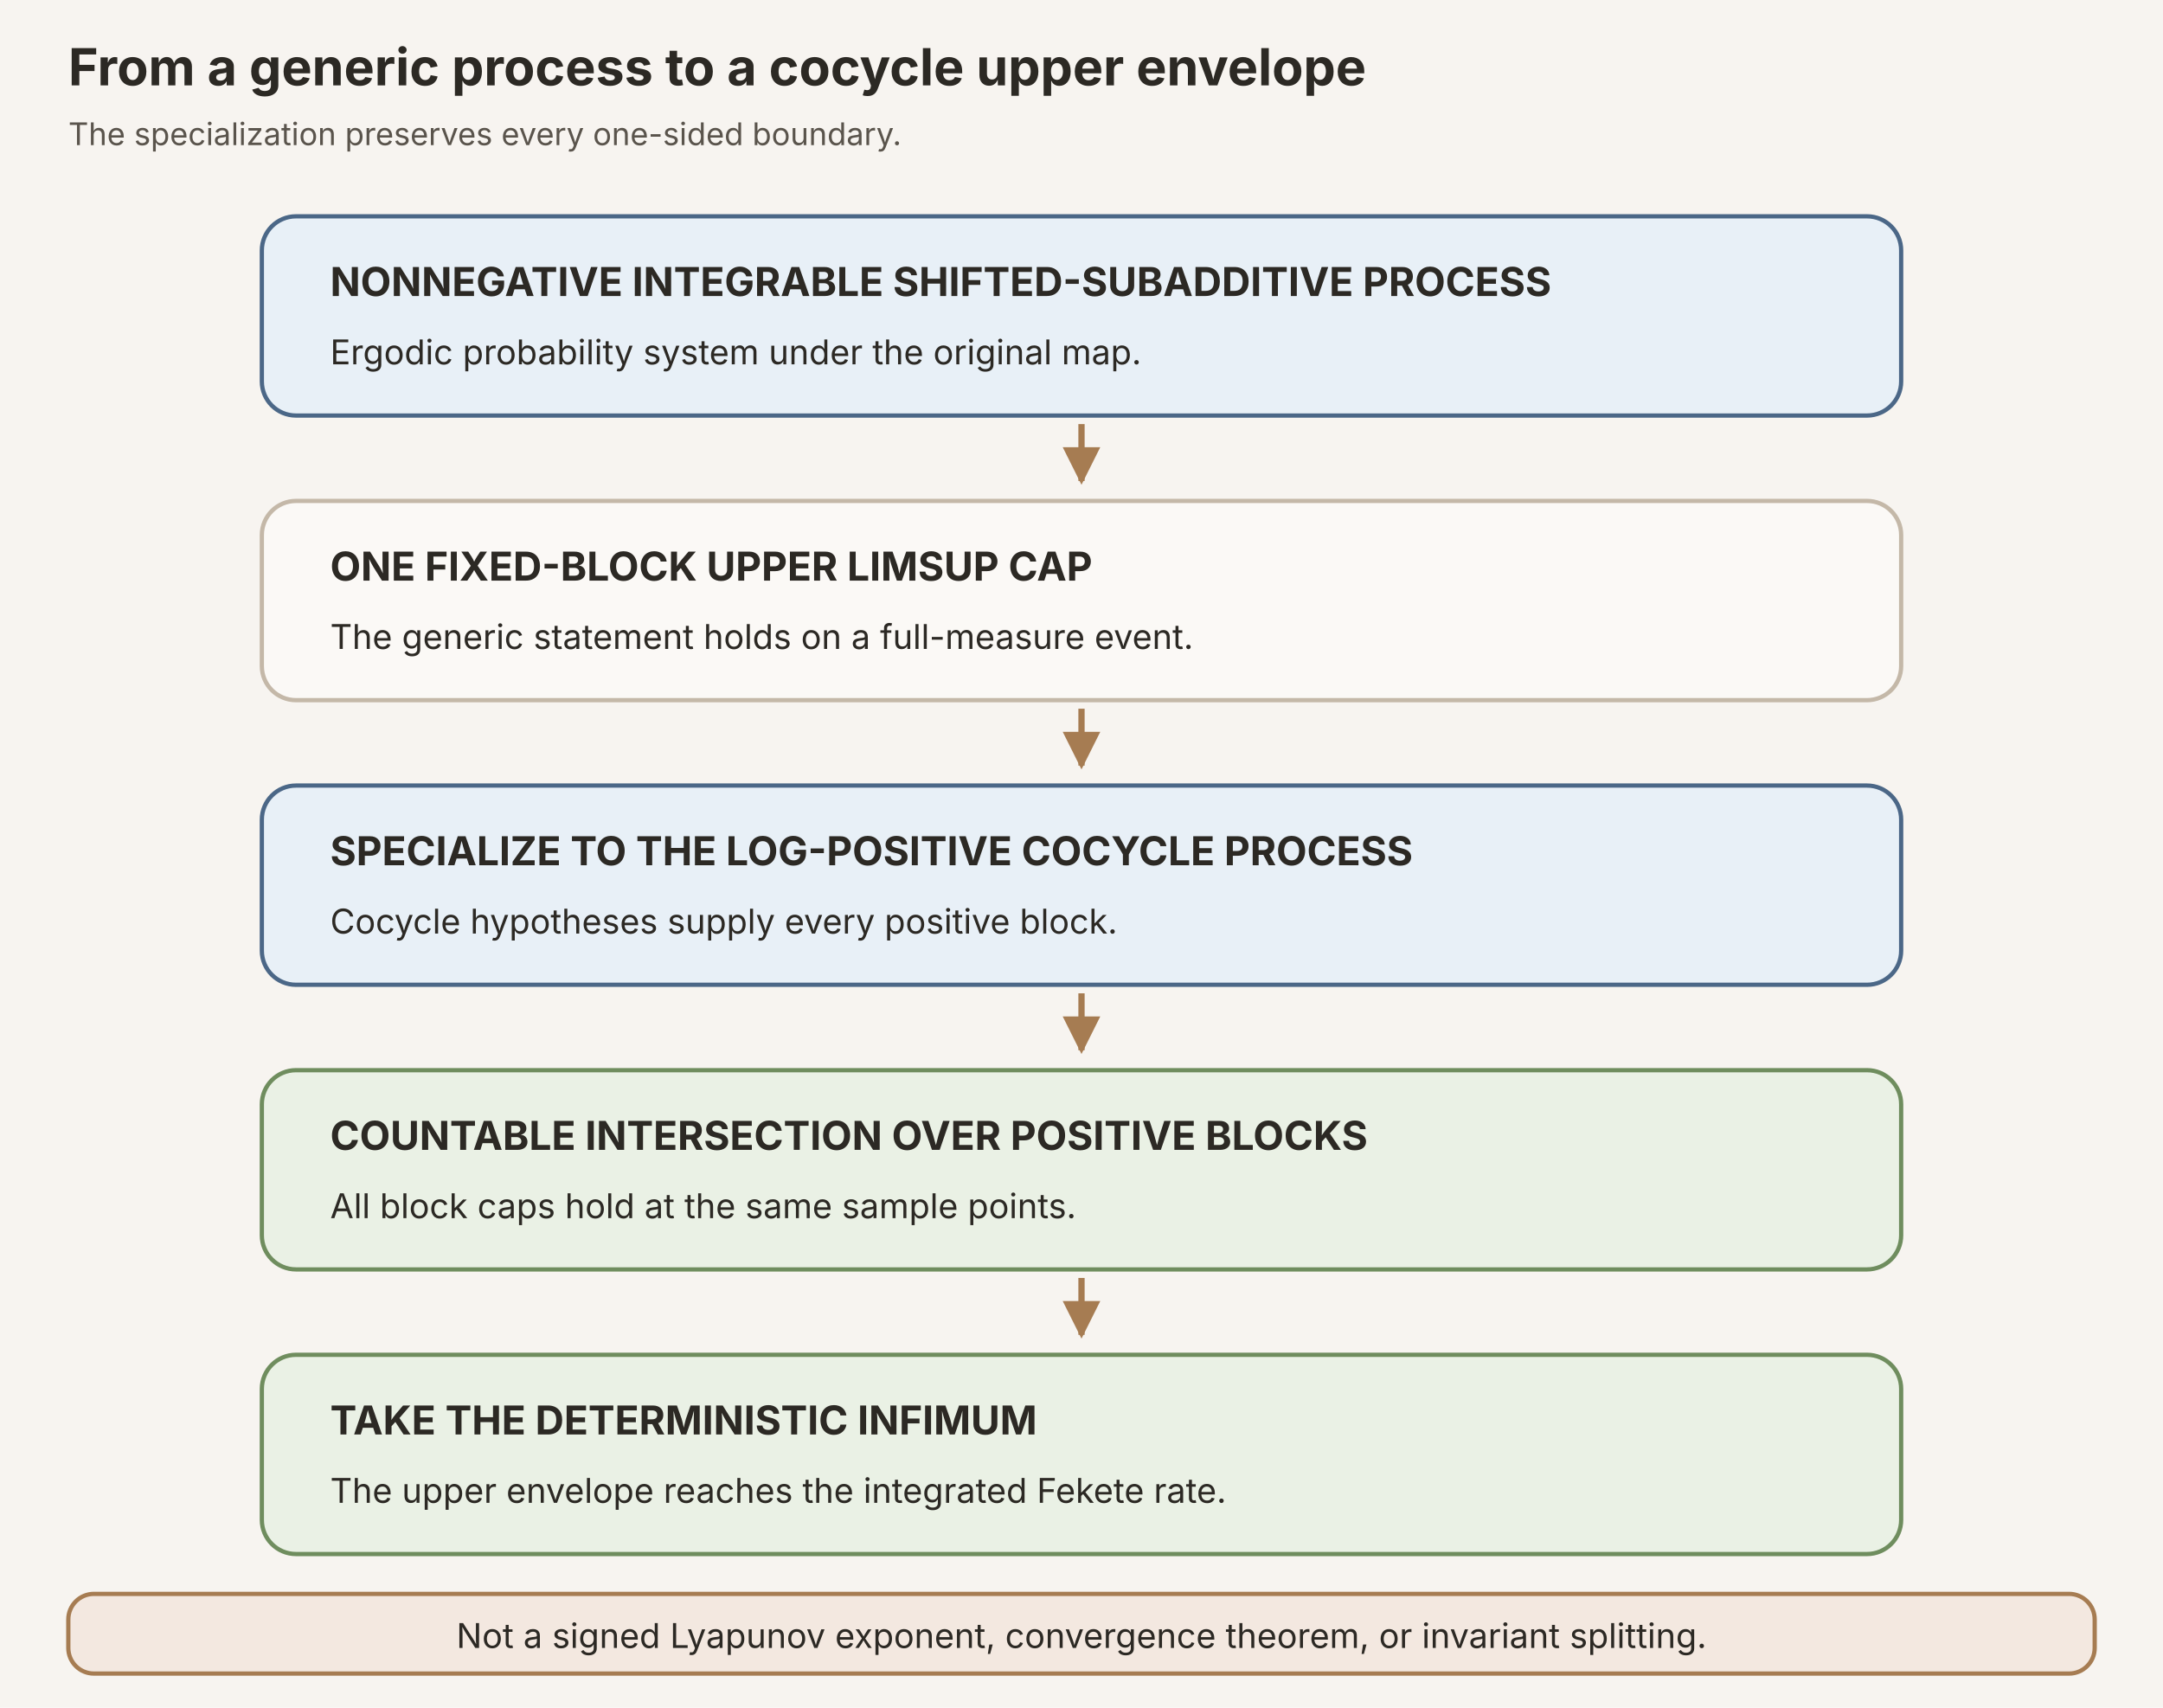
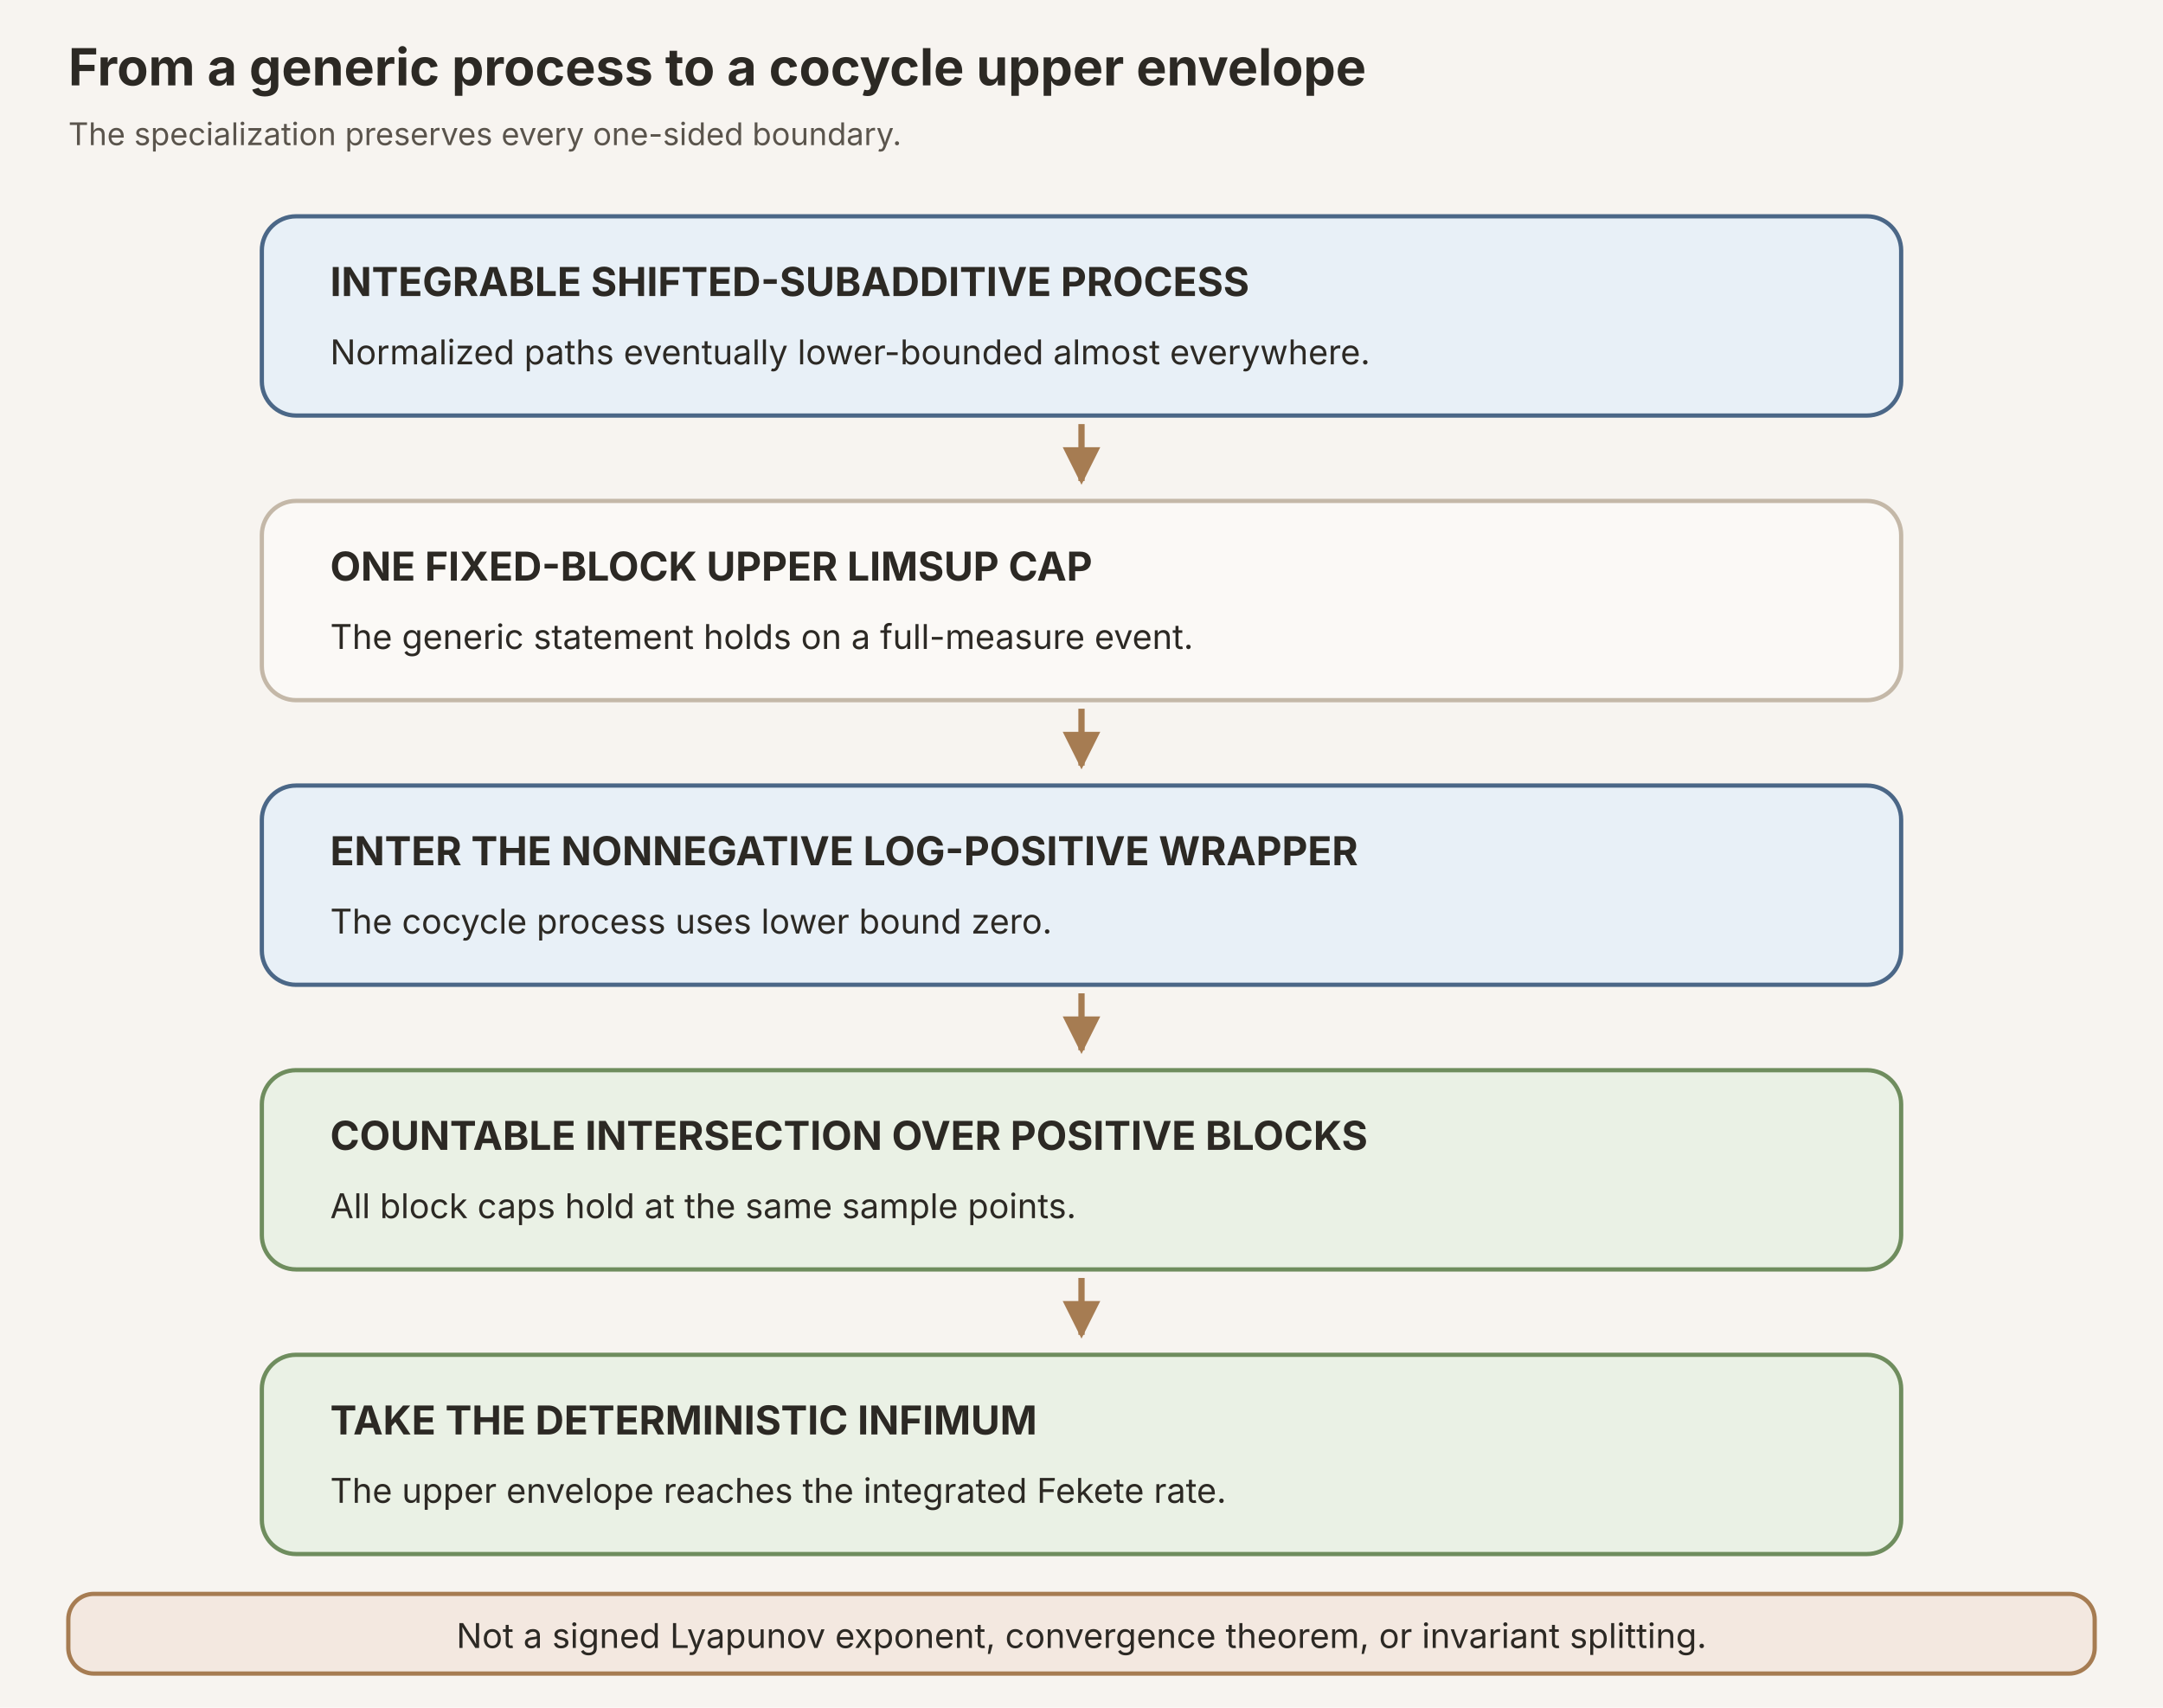
<svg xmlns="http://www.w3.org/2000/svg" width="760" height="600" viewBox="0 0 760 600" role="img" aria-labelledby="cocycleLadderTitle cocycleLadderDesc">
  <rect width="760" height="600" fill="#F7F4F0" />
  <style>.t{font-family:Inter,Arial,Helvetica,sans-serif;fill:#2C2924}.title{font-size:18px;font-weight:700}.h{font-size:14px;font-weight:700}.s{font-size:12px}.m{font-size:11px;fill:#5A544C}.blue{fill:#E8F0F7;stroke:#4B6787;stroke-width:1.5}.green{fill:#EAF1E5;stroke:#6F8D5E;stroke-width:1.5}.clay{fill:#F3E8E0;stroke:#A67C52;stroke-width:1.5}.cream{fill:#FBF9F6;stroke:#C4B8A8;stroke-width:1.5}.arrow{fill:none;stroke:#A67C52;stroke-width:2.2;marker-end:url(#cocycleArrow)}</style>
  <defs>
    <marker id="cocycleArrow" viewBox="0 0 10 10" refX="9" refY="5" markerWidth="6" markerHeight="6" orient="auto">
      <path d="M0 0L10 5L0 10Z" fill="#A67C52" />
    </marker>
  </defs>
  <text x="24" y="30" class="t title">From a generic process to a cocycle upper envelope</text>
  <text x="24" y="51" class="t m">The specialization preserves every one-sided boundary.</text>
  <rect x="92" y="76" width="576" height="70" rx="12" class="blue" />
-   <text x="116" y="104" class="t h">NONNEGATIVE INTEGRABLE SHIFTED-SUBADDITIVE PROCESS</text>
-   <text x="116" y="128" class="t s">Ergodic probability system under the original map.</text>
+   <text x="116" y="104" class="t h">INTEGRABLE SHIFTED-SUBADDITIVE PROCESS</text>
+   <text x="116" y="128" class="t s">Normalized paths eventually lower-bounded almost everywhere.</text>
  <path d="M380 149V169" class="arrow" />
  <rect x="92" y="176" width="576" height="70" rx="12" class="cream" />
  <text x="116" y="204" class="t h">ONE FIXED-BLOCK UPPER LIMSUP CAP</text>
  <text x="116" y="228" class="t s">The generic statement holds on a full-measure event.</text>
  <path d="M380 249V269" class="arrow" />
  <rect x="92" y="276" width="576" height="70" rx="12" class="blue" />
-   <text x="116" y="304" class="t h">SPECIALIZE TO THE LOG-POSITIVE COCYCLE PROCESS</text>
-   <text x="116" y="328" class="t s">Cocycle hypotheses supply every positive block.</text>
+   <text x="116" y="304" class="t h">ENTER THE NONNEGATIVE LOG-POSITIVE WRAPPER</text>
+   <text x="116" y="328" class="t s">The cocycle process uses lower bound zero.</text>
  <path d="M380 349V369" class="arrow" />
  <rect x="92" y="376" width="576" height="70" rx="12" class="green" />
  <text x="116" y="404" class="t h">COUNTABLE INTERSECTION OVER POSITIVE BLOCKS</text>
  <text x="116" y="428" class="t s">All block caps hold at the same sample points.</text>
  <path d="M380 449V469" class="arrow" />
  <rect x="92" y="476" width="576" height="70" rx="12" class="green" />
  <text x="116" y="504" class="t h">TAKE THE DETERMINISTIC INFIMUM</text>
  <text x="116" y="528" class="t s">The upper envelope reaches the integrated Fekete rate.</text>
  <rect x="24" y="560" width="712" height="28" rx="9" class="clay" />
  <text x="380" y="579" text-anchor="middle" class="t s">Not a signed Lyapunov exponent, convergence theorem, or invariant splitting.</text>
</svg>
